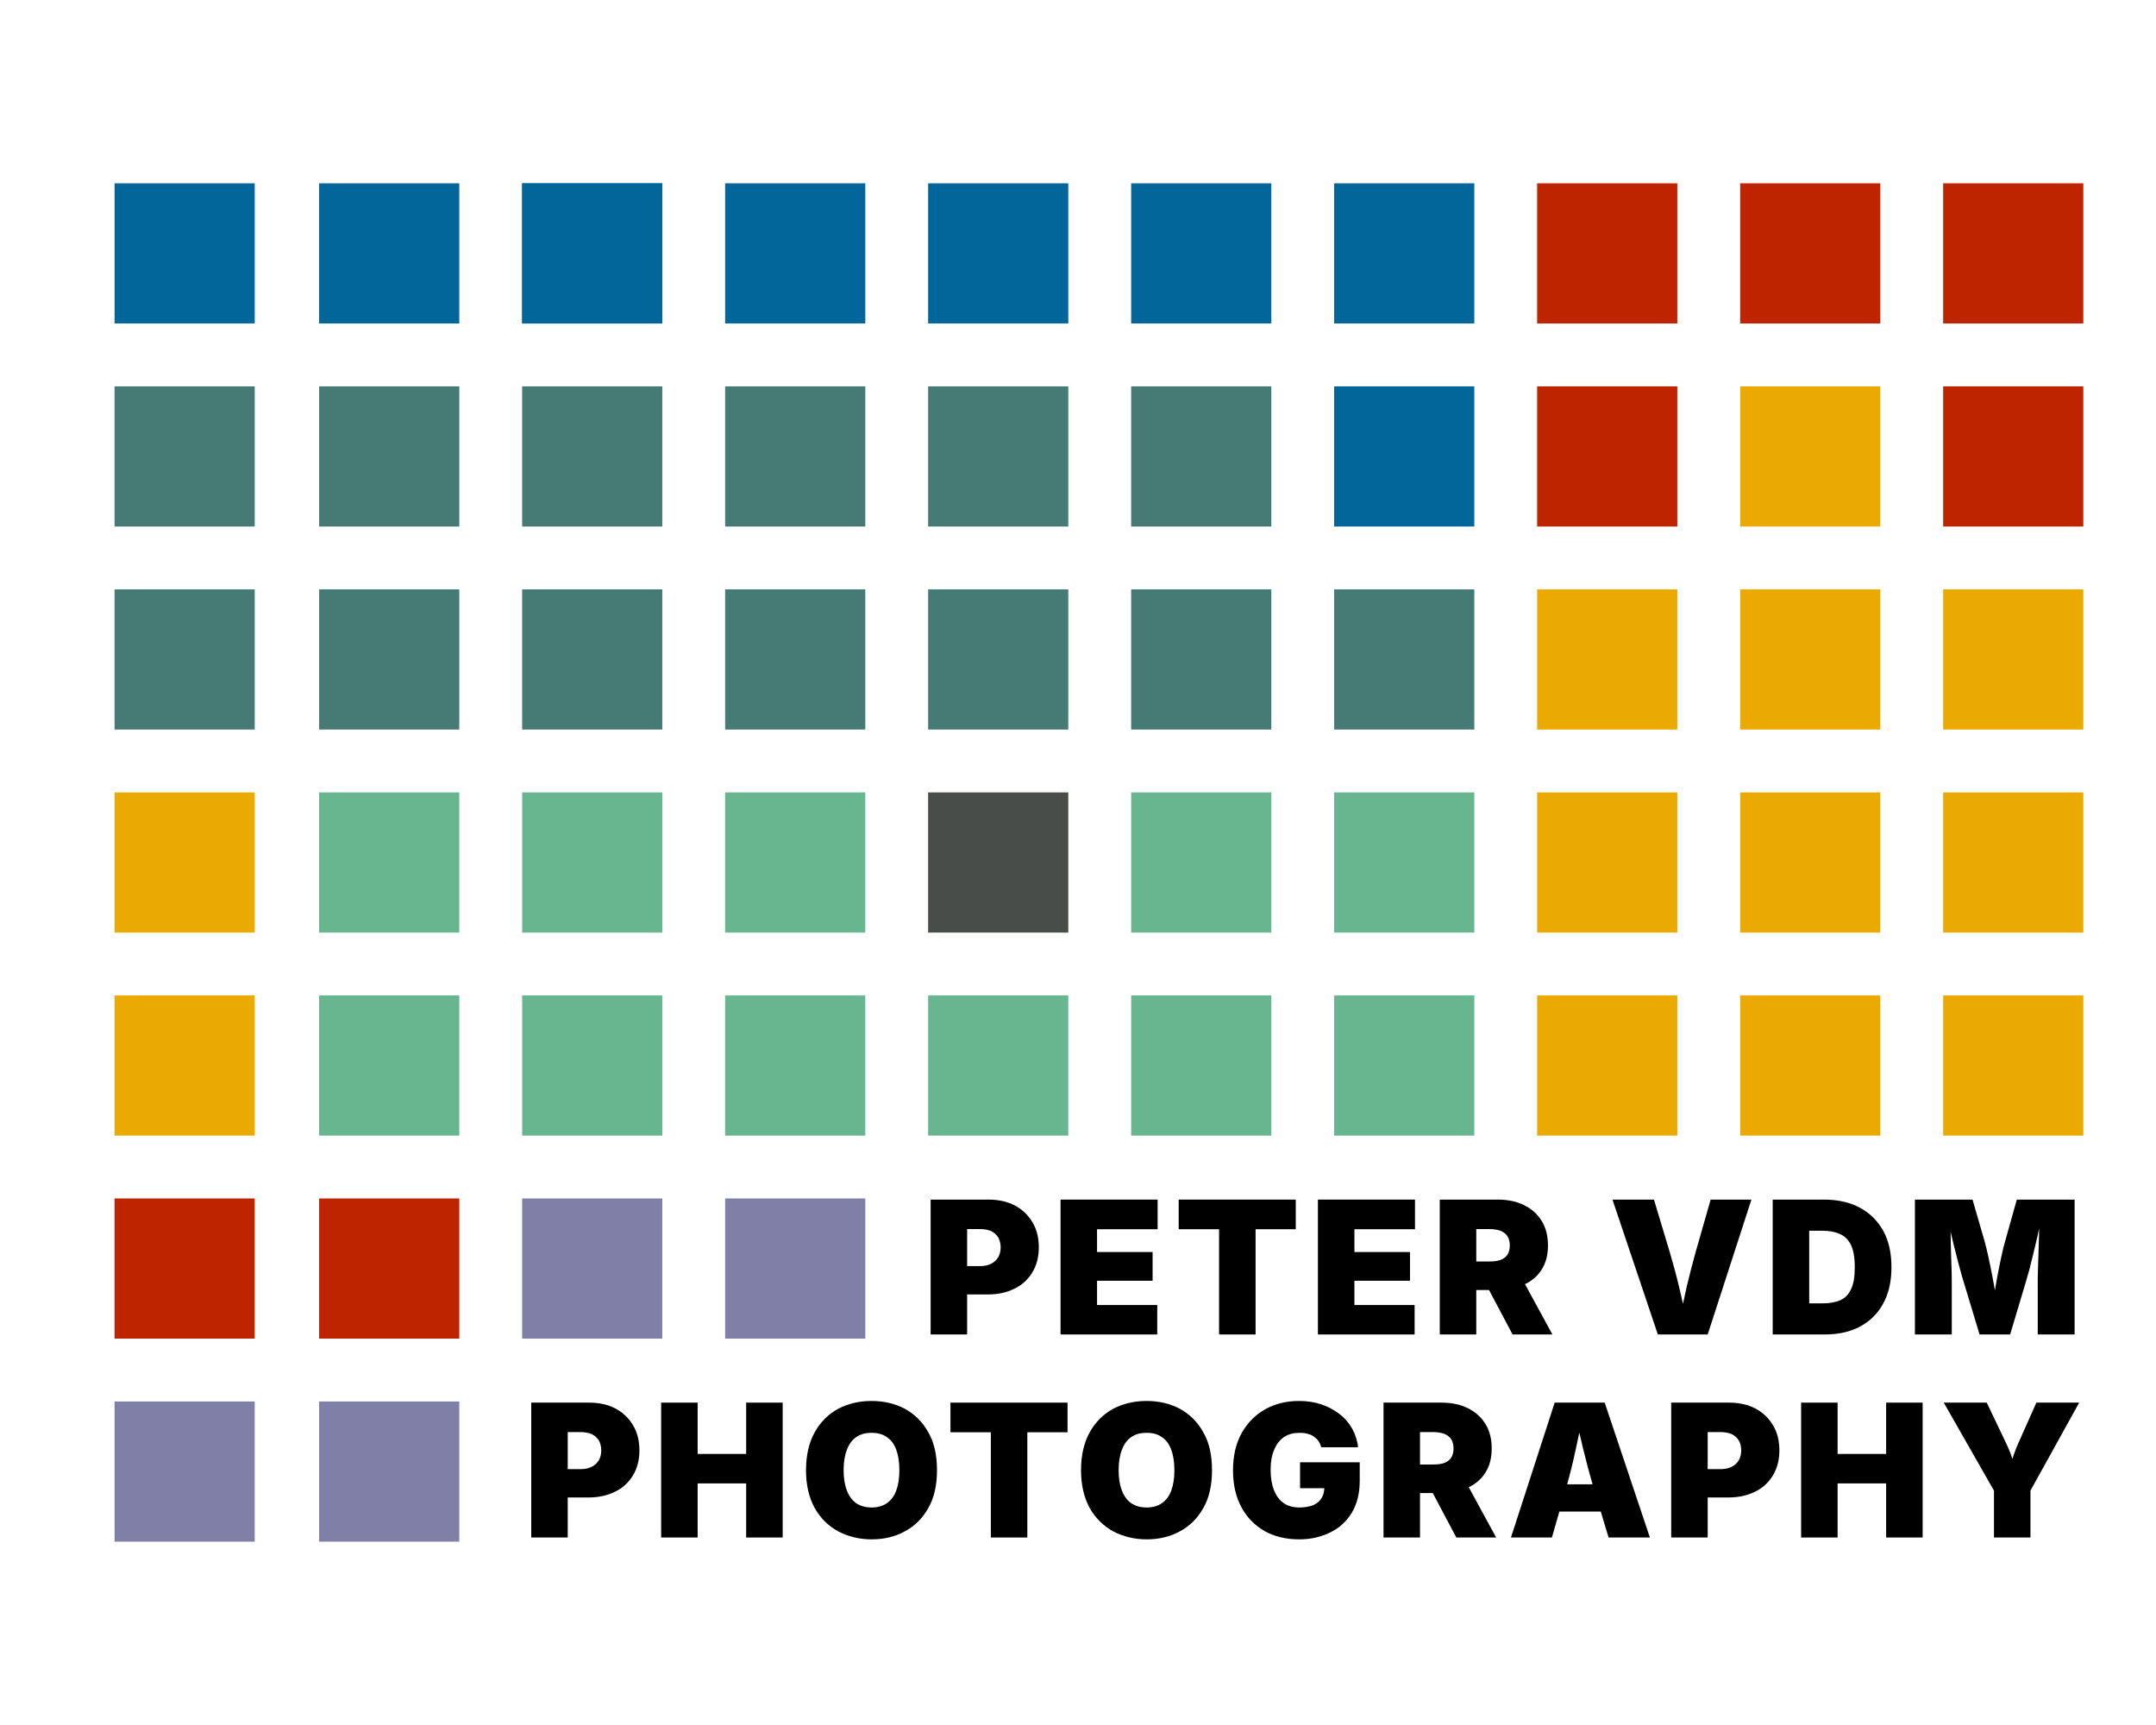
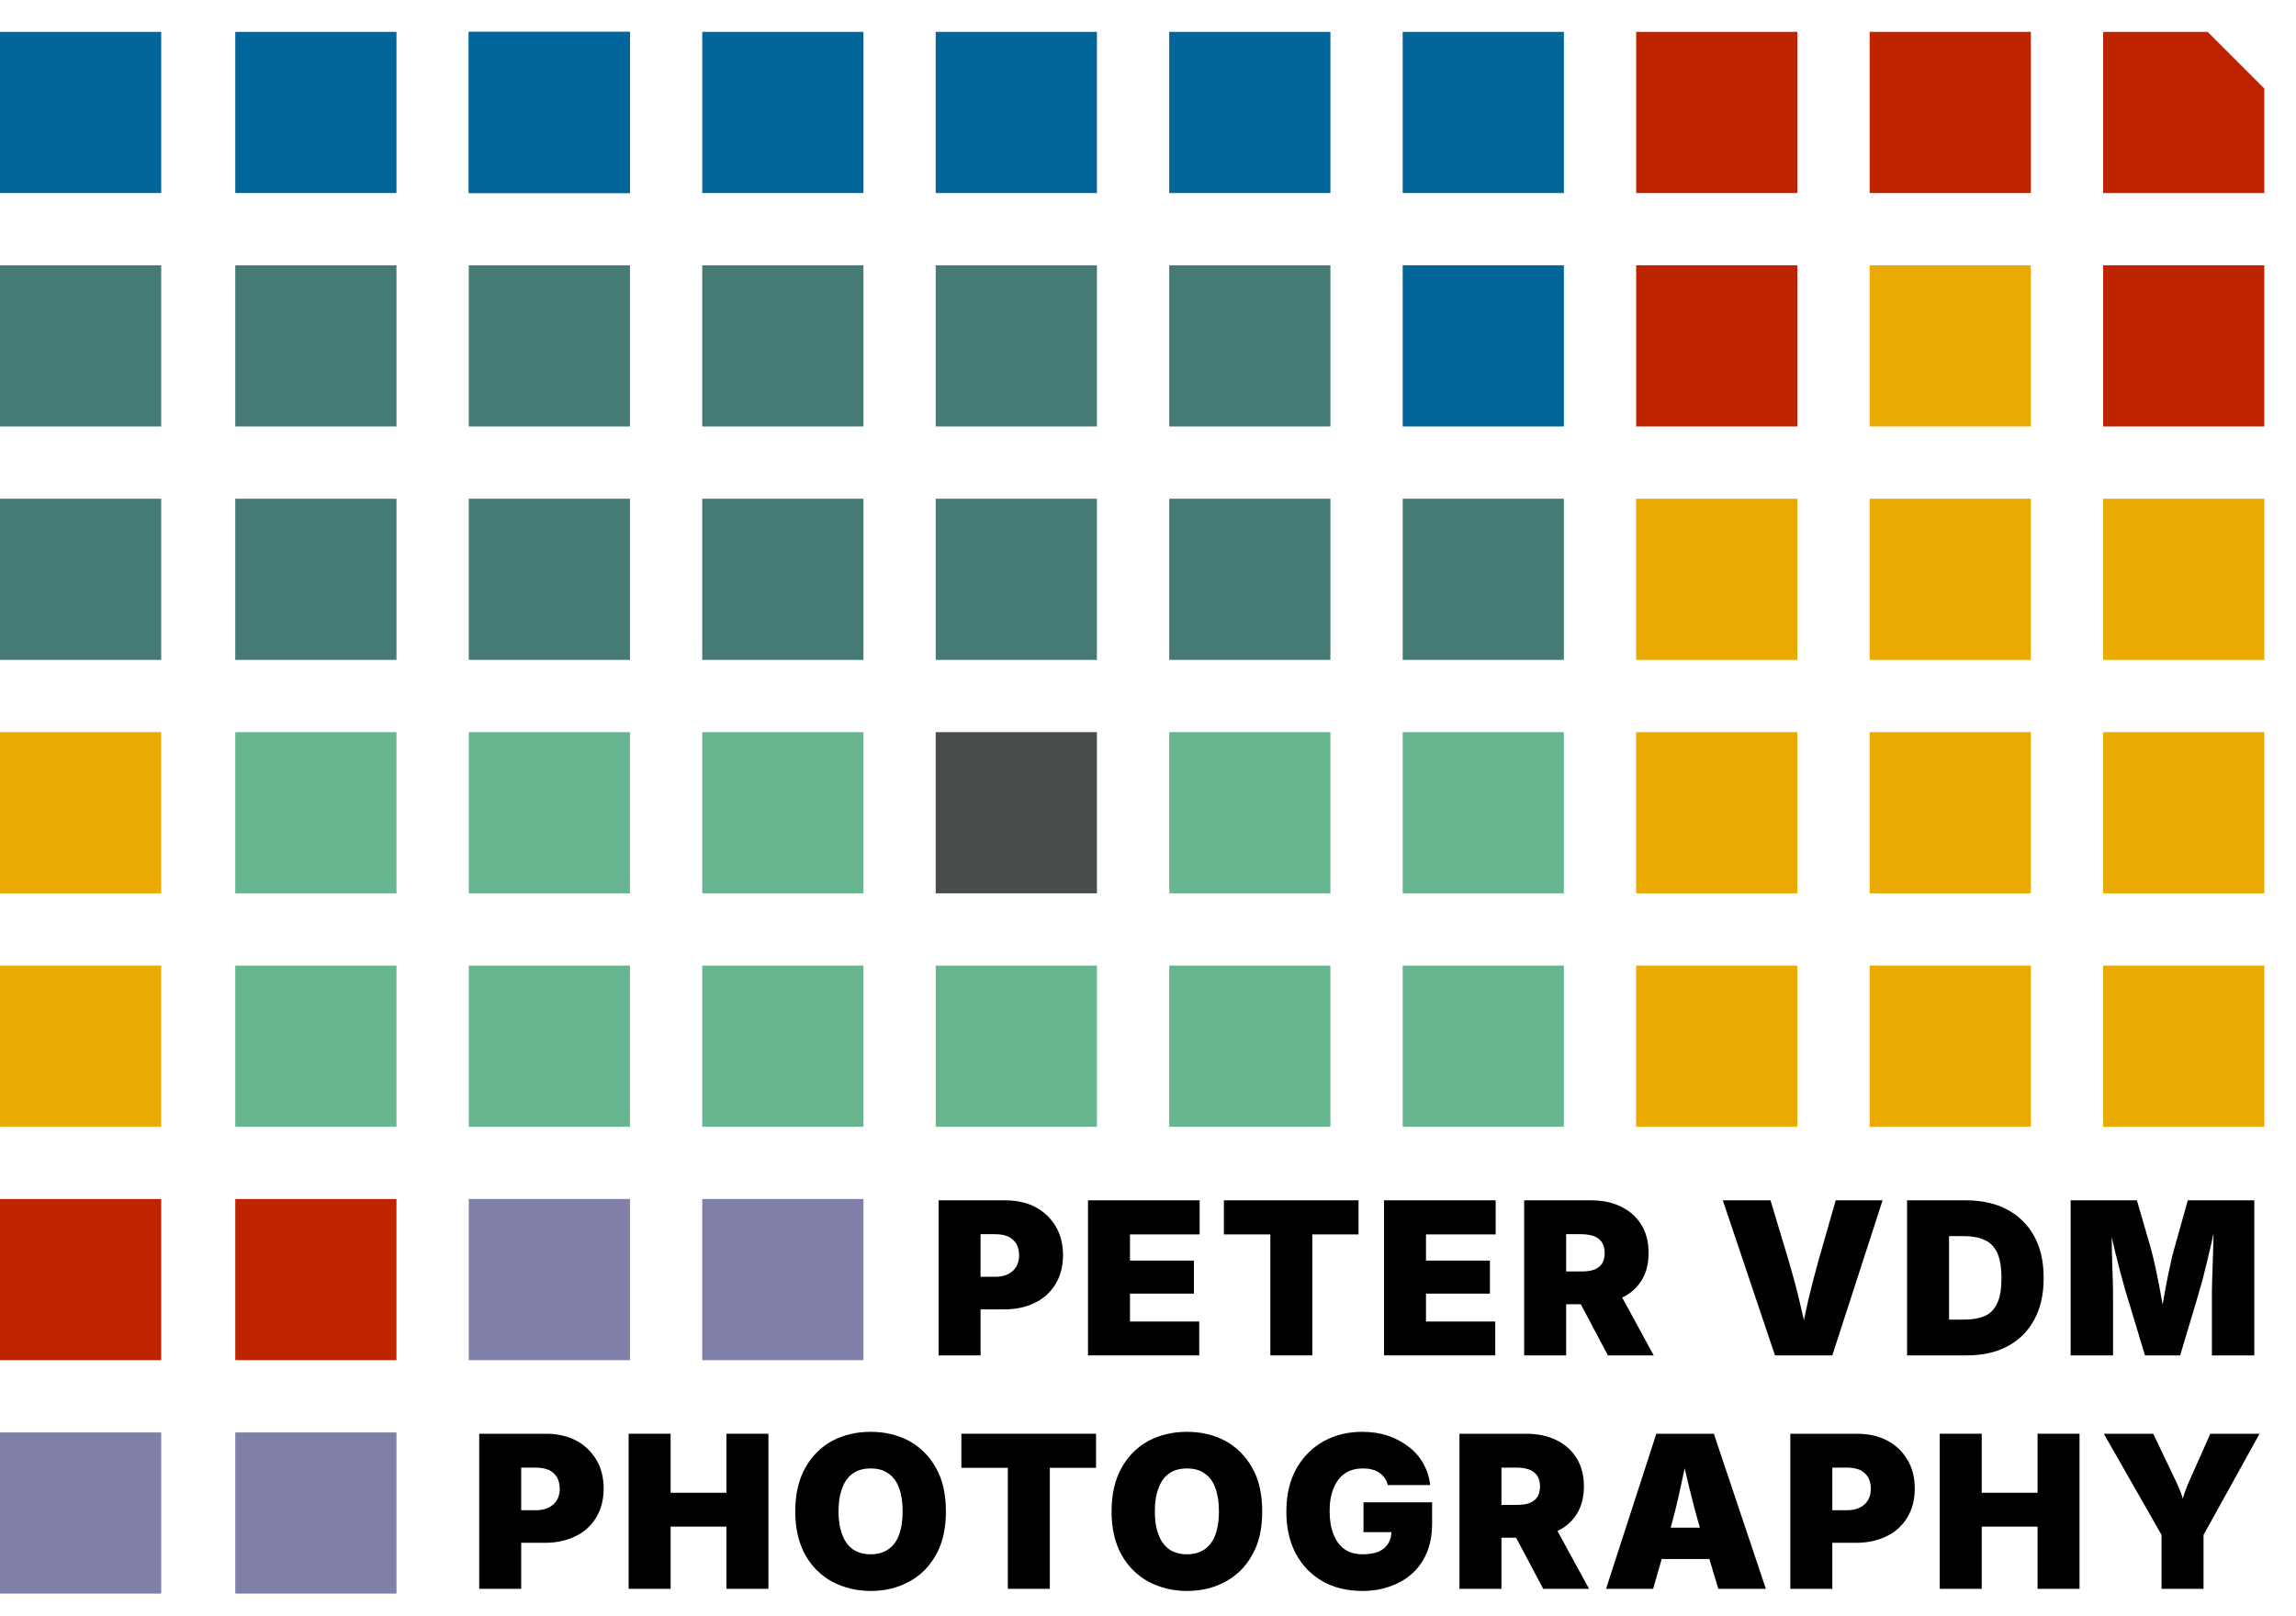
- <svg xmlns="http://www.w3.org/2000/svg" width="100%" height="100%" viewBox="0 0 1350 1080" version="1.1" xml:space="preserve" style="fill-rule:evenodd;clip-rule:evenodd;stroke-linejoin:round;stroke-miterlimit:2;">
-   <g id="Black" transform="matrix(1,0,0,1,5.408,5.65175)">
+ <svg xmlns="http://www.w3.org/2000/svg" width="100%" height="100%" viewBox="0 0 1250 880" version="1.1" xml:space="preserve" style="fill-rule:evenodd;clip-rule:evenodd;stroke-linejoin:round;stroke-miterlimit:2;">
+   <g id="Black" transform="matrix(1,0,0,1,-66.3263,-91.7627)">
    <g transform="matrix(1,0,0,1,-230.655,37.7647)">
      <g transform="matrix(116,0,0,116,552.43,919.196)">
        <path d="M0.047,-0L0.047,-0.728L0.36,-0.728C0.414,-0.728 0.462,-0.717 0.502,-0.696C0.543,-0.674 0.574,-0.644 0.597,-0.605C0.62,-0.567 0.631,-0.521 0.631,-0.47C0.631,-0.418 0.619,-0.373 0.596,-0.335C0.573,-0.297 0.541,-0.267 0.499,-0.247C0.457,-0.226 0.409,-0.216 0.354,-0.216L0.166,-0.216L0.166,-0.369L0.313,-0.369C0.337,-0.369 0.357,-0.373 0.374,-0.382C0.39,-0.39 0.403,-0.402 0.412,-0.417C0.42,-0.431 0.425,-0.449 0.425,-0.47C0.425,-0.491 0.42,-0.509 0.412,-0.524C0.403,-0.538 0.39,-0.55 0.374,-0.558C0.357,-0.565 0.337,-0.569 0.313,-0.569L0.244,-0.569L0.244,-0L0.047,-0Z" style="fill-rule:nonzero;" />
      </g>
      <g transform="matrix(116,0,0,116,633.775,919.196)">
        <path d="M0.047,-0L0.047,-0.728L0.244,-0.728L0.244,-0.451L0.506,-0.451L0.506,-0.728L0.703,-0.728L0.703,-0L0.506,-0L0.506,-0.292L0.244,-0.292L0.244,-0L0.047,-0Z" style="fill-rule:nonzero;" />
      </g>
      <g transform="matrix(116,0,0,116,725.995,919.196)">
        <path d="M0.388,0.01C0.322,0.01 0.262,-0.005 0.208,-0.033C0.155,-0.062 0.112,-0.104 0.081,-0.159C0.05,-0.215 0.034,-0.283 0.034,-0.363C0.034,-0.444 0.05,-0.513 0.081,-0.568C0.112,-0.624 0.155,-0.666 0.208,-0.695C0.262,-0.723 0.322,-0.737 0.388,-0.737C0.454,-0.737 0.514,-0.723 0.567,-0.695C0.62,-0.666 0.663,-0.624 0.694,-0.568C0.726,-0.513 0.741,-0.444 0.741,-0.363C0.741,-0.283 0.726,-0.214 0.694,-0.159C0.663,-0.103 0.62,-0.061 0.567,-0.033C0.514,-0.004 0.454,0.01 0.388,0.01ZM0.388,-0.162C0.421,-0.162 0.448,-0.17 0.47,-0.185C0.493,-0.201 0.51,-0.223 0.521,-0.253C0.532,-0.283 0.538,-0.32 0.538,-0.363C0.538,-0.407 0.532,-0.444 0.521,-0.474C0.51,-0.504 0.493,-0.527 0.47,-0.542C0.448,-0.558 0.421,-0.565 0.388,-0.565C0.355,-0.565 0.328,-0.558 0.305,-0.542C0.283,-0.527 0.266,-0.504 0.255,-0.474C0.243,-0.444 0.237,-0.407 0.237,-0.363C0.237,-0.32 0.243,-0.283 0.255,-0.253C0.266,-0.223 0.283,-0.201 0.305,-0.185C0.328,-0.17 0.355,-0.162 0.388,-0.162Z" style="fill-rule:nonzero;" />
      </g>
      <g transform="matrix(116,0,0,116,817.252,919.196)">
        <path d="M0.027,-0.568L0.027,-0.728L0.659,-0.728L0.659,-0.568L0.442,-0.568L0.442,-0L0.245,-0L0.245,-0.568L0.027,-0.568Z" style="fill-rule:nonzero;" />
      </g>
      <g transform="matrix(116,0,0,116,898.201,919.196)">
        <path d="M0.388,0.01C0.322,0.01 0.262,-0.005 0.208,-0.033C0.155,-0.062 0.112,-0.104 0.081,-0.159C0.05,-0.215 0.034,-0.283 0.034,-0.363C0.034,-0.444 0.05,-0.513 0.081,-0.568C0.112,-0.624 0.155,-0.666 0.208,-0.695C0.262,-0.723 0.322,-0.737 0.388,-0.737C0.454,-0.737 0.514,-0.723 0.567,-0.695C0.62,-0.666 0.663,-0.624 0.694,-0.568C0.726,-0.513 0.741,-0.444 0.741,-0.363C0.741,-0.283 0.726,-0.214 0.694,-0.159C0.663,-0.103 0.62,-0.061 0.567,-0.033C0.514,-0.004 0.454,0.01 0.388,0.01ZM0.388,-0.162C0.421,-0.162 0.448,-0.17 0.47,-0.185C0.493,-0.201 0.51,-0.223 0.521,-0.253C0.532,-0.283 0.538,-0.32 0.538,-0.363C0.538,-0.407 0.532,-0.444 0.521,-0.474C0.51,-0.504 0.493,-0.527 0.47,-0.542C0.448,-0.558 0.421,-0.565 0.388,-0.565C0.355,-0.565 0.328,-0.558 0.305,-0.542C0.283,-0.527 0.266,-0.504 0.255,-0.474C0.243,-0.444 0.237,-0.407 0.237,-0.363C0.237,-0.32 0.243,-0.283 0.255,-0.253C0.266,-0.223 0.283,-0.201 0.305,-0.185C0.328,-0.17 0.355,-0.162 0.388,-0.162Z" style="fill-rule:nonzero;" />
      </g>
      <g transform="matrix(116,0,0,116,993.366,919.196)">
        <path d="M0.391,0.01C0.32,0.01 0.258,-0.005 0.204,-0.035C0.151,-0.066 0.109,-0.108 0.079,-0.164C0.049,-0.22 0.034,-0.286 0.034,-0.362C0.034,-0.442 0.05,-0.51 0.082,-0.566C0.114,-0.622 0.157,-0.664 0.211,-0.694C0.265,-0.723 0.324,-0.737 0.39,-0.737C0.433,-0.737 0.473,-0.731 0.51,-0.719C0.546,-0.707 0.579,-0.689 0.608,-0.667C0.637,-0.645 0.66,-0.618 0.677,-0.588C0.694,-0.557 0.705,-0.524 0.709,-0.487L0.51,-0.487C0.507,-0.5 0.502,-0.511 0.495,-0.521C0.489,-0.53 0.48,-0.538 0.47,-0.545C0.461,-0.552 0.449,-0.557 0.436,-0.56C0.423,-0.564 0.409,-0.565 0.394,-0.565C0.361,-0.565 0.333,-0.558 0.309,-0.542C0.286,-0.526 0.268,-0.503 0.256,-0.473C0.243,-0.443 0.237,-0.407 0.237,-0.365C0.237,-0.323 0.243,-0.286 0.255,-0.256C0.267,-0.226 0.284,-0.202 0.307,-0.186C0.33,-0.17 0.358,-0.162 0.393,-0.162C0.423,-0.162 0.448,-0.167 0.468,-0.175C0.488,-0.184 0.503,-0.197 0.512,-0.213C0.522,-0.229 0.527,-0.248 0.527,-0.27L0.562,-0.266L0.396,-0.266L0.396,-0.406L0.718,-0.406L0.718,-0.306C0.718,-0.239 0.704,-0.183 0.676,-0.135C0.648,-0.088 0.609,-0.052 0.56,-0.028C0.51,-0.003 0.454,0.01 0.391,0.01Z" style="fill-rule:nonzero;" />
      </g>
      <g transform="matrix(116,0,0,116,1086.1,919.196)">
        <path d="M0.047,-0L0.047,-0.728L0.36,-0.728C0.414,-0.728 0.462,-0.718 0.502,-0.698C0.543,-0.678 0.574,-0.65 0.597,-0.613C0.62,-0.576 0.631,-0.532 0.631,-0.48C0.631,-0.428 0.619,-0.384 0.596,-0.349C0.573,-0.313 0.541,-0.286 0.499,-0.268C0.457,-0.249 0.409,-0.24 0.354,-0.24L0.166,-0.24L0.166,-0.394L0.313,-0.394C0.337,-0.394 0.357,-0.396 0.374,-0.402C0.39,-0.408 0.403,-0.417 0.412,-0.43C0.42,-0.443 0.425,-0.46 0.425,-0.48C0.425,-0.501 0.42,-0.518 0.412,-0.531C0.403,-0.544 0.39,-0.554 0.374,-0.56C0.357,-0.566 0.337,-0.569 0.313,-0.569L0.244,-0.569L0.244,-0L0.047,-0ZM0.44,-0L0.263,-0.334L0.473,-0.334L0.655,-0L0.44,-0Z" style="fill-rule:nonzero;" />
      </g>
      <g transform="matrix(116,0,0,116,1168.8,919.196)">
        <path d="M0.022,-0L0.258,-0.728L0.528,-0.728L0.772,-0L0.549,-0L0.464,-0.282C0.446,-0.343 0.429,-0.407 0.413,-0.473C0.397,-0.539 0.382,-0.604 0.368,-0.669L0.413,-0.669C0.399,-0.604 0.385,-0.539 0.371,-0.473C0.357,-0.407 0.341,-0.343 0.324,-0.282L0.243,-0L0.022,-0ZM0.197,-0.14L0.197,-0.287L0.598,-0.287L0.598,-0.14L0.197,-0.14Z" style="fill-rule:nonzero;" />
      </g>
      <g transform="matrix(116,0,0,116,1266.23,919.196)">
        <path d="M0.047,-0L0.047,-0.728L0.36,-0.728C0.414,-0.728 0.462,-0.717 0.502,-0.696C0.543,-0.674 0.574,-0.644 0.597,-0.605C0.62,-0.567 0.631,-0.521 0.631,-0.47C0.631,-0.418 0.619,-0.373 0.596,-0.335C0.573,-0.297 0.541,-0.267 0.499,-0.247C0.457,-0.226 0.409,-0.216 0.354,-0.216L0.166,-0.216L0.166,-0.369L0.313,-0.369C0.337,-0.369 0.357,-0.373 0.374,-0.382C0.39,-0.39 0.403,-0.402 0.412,-0.417C0.42,-0.431 0.425,-0.449 0.425,-0.47C0.425,-0.491 0.42,-0.509 0.412,-0.524C0.403,-0.538 0.39,-0.55 0.374,-0.558C0.357,-0.565 0.337,-0.569 0.313,-0.569L0.244,-0.569L0.244,-0L0.047,-0Z" style="fill-rule:nonzero;" />
      </g>
      <g transform="matrix(116,0,0,116,1347.58,919.196)">
        <path d="M0.047,-0L0.047,-0.728L0.244,-0.728L0.244,-0.451L0.506,-0.451L0.506,-0.728L0.703,-0.728L0.703,-0L0.506,-0L0.506,-0.292L0.244,-0.292L0.244,-0L0.047,-0Z" style="fill-rule:nonzero;" />
      </g>
      <g transform="matrix(116,0,0,116,1439.8,919.196)">
        <path d="M0.293,-0L0.293,-0.253L0.022,-0.728L0.254,-0.728L0.359,-0.508C0.369,-0.488 0.377,-0.468 0.385,-0.447C0.392,-0.426 0.4,-0.402 0.408,-0.375L0.379,-0.375C0.386,-0.402 0.393,-0.426 0.4,-0.447C0.407,-0.468 0.415,-0.488 0.424,-0.508L0.522,-0.728L0.753,-0.728L0.49,-0.253L0.49,-0L0.293,-0Z" style="fill-rule:nonzero;" />
      </g>
      <g transform="matrix(116,0,0,116,1529.74,919.196)">
            </g>
    </g>
    <g transform="matrix(1,0,0,1,199.82,730.651)">
      <g transform="matrix(116,0,0,116,372.042,99.1963)">
        <path d="M0.047,-0L0.047,-0.728L0.36,-0.728C0.414,-0.728 0.462,-0.717 0.502,-0.696C0.543,-0.674 0.574,-0.644 0.597,-0.605C0.62,-0.567 0.631,-0.521 0.631,-0.47C0.631,-0.418 0.619,-0.373 0.596,-0.335C0.573,-0.297 0.541,-0.267 0.499,-0.247C0.457,-0.226 0.409,-0.216 0.354,-0.216L0.166,-0.216L0.166,-0.369L0.313,-0.369C0.337,-0.369 0.357,-0.373 0.374,-0.382C0.39,-0.39 0.403,-0.402 0.412,-0.417C0.42,-0.431 0.425,-0.449 0.425,-0.47C0.425,-0.491 0.42,-0.509 0.412,-0.524C0.403,-0.538 0.39,-0.55 0.374,-0.558C0.357,-0.565 0.337,-0.569 0.313,-0.569L0.244,-0.569L0.244,-0L0.047,-0Z" style="fill-rule:nonzero;" />
      </g>
      <g transform="matrix(116,0,0,116,453.387,99.1963)">
        <path d="M0.047,-0L0.047,-0.728L0.571,-0.728L0.571,-0.568L0.244,-0.568L0.244,-0.445L0.544,-0.445L0.544,-0.29L0.244,-0.29L0.244,-0.159L0.569,-0.159L0.569,-0L0.047,-0Z" style="fill-rule:nonzero;" />
      </g>
      <g transform="matrix(116,0,0,116,529.691,99.1963)">
        <path d="M0.027,-0.568L0.027,-0.728L0.659,-0.728L0.659,-0.568L0.442,-0.568L0.442,-0L0.245,-0L0.245,-0.568L0.027,-0.568Z" style="fill-rule:nonzero;" />
      </g>
      <g transform="matrix(116,0,0,116,614.547,99.1963)">
        <path d="M0.047,-0L0.047,-0.728L0.571,-0.728L0.571,-0.568L0.244,-0.568L0.244,-0.445L0.544,-0.445L0.544,-0.29L0.244,-0.29L0.244,-0.159L0.569,-0.159L0.569,-0L0.047,-0Z" style="fill-rule:nonzero;" />
      </g>
      <g transform="matrix(116,0,0,116,690.851,99.1963)">
        <path d="M0.047,-0L0.047,-0.728L0.36,-0.728C0.414,-0.728 0.462,-0.718 0.502,-0.698C0.543,-0.678 0.574,-0.65 0.597,-0.613C0.62,-0.576 0.631,-0.532 0.631,-0.48C0.631,-0.428 0.619,-0.384 0.596,-0.349C0.573,-0.313 0.541,-0.286 0.499,-0.268C0.457,-0.249 0.409,-0.24 0.354,-0.24L0.166,-0.24L0.166,-0.394L0.313,-0.394C0.337,-0.394 0.357,-0.396 0.374,-0.402C0.39,-0.408 0.403,-0.417 0.412,-0.43C0.42,-0.443 0.425,-0.46 0.425,-0.48C0.425,-0.501 0.42,-0.518 0.412,-0.531C0.403,-0.544 0.39,-0.554 0.374,-0.56C0.357,-0.566 0.337,-0.569 0.313,-0.569L0.244,-0.569L0.244,-0L0.047,-0ZM0.44,-0L0.263,-0.334L0.473,-0.334L0.655,-0L0.44,-0Z" style="fill-rule:nonzero;" />
      </g>
      <g transform="matrix(116,0,0,116,773.556,99.1963)">
            </g>
      <g transform="matrix(116,0,0,116,801.885,99.1963)">
        <path d="M0.267,-0L0.022,-0.728L0.246,-0.728L0.331,-0.445C0.349,-0.384 0.366,-0.322 0.381,-0.259C0.396,-0.195 0.411,-0.131 0.425,-0.066L0.381,-0.066C0.395,-0.131 0.409,-0.195 0.423,-0.259C0.438,-0.322 0.454,-0.384 0.471,-0.445L0.552,-0.728L0.772,-0.728L0.536,-0L0.267,-0Z" style="fill-rule:nonzero;" />
      </g>
      <g transform="matrix(116,0,0,116,899.316,99.1963)">
        <path d="M0.327,-0L0.128,-0L0.128,-0.168L0.319,-0.168C0.355,-0.168 0.386,-0.174 0.412,-0.185C0.437,-0.196 0.457,-0.216 0.47,-0.245C0.484,-0.273 0.49,-0.313 0.49,-0.363C0.49,-0.414 0.483,-0.454 0.47,-0.482C0.456,-0.511 0.436,-0.531 0.41,-0.542C0.384,-0.554 0.352,-0.56 0.313,-0.56L0.125,-0.56L0.125,-0.728L0.324,-0.728C0.399,-0.728 0.464,-0.713 0.518,-0.684C0.572,-0.655 0.614,-0.613 0.644,-0.559C0.674,-0.504 0.688,-0.439 0.688,-0.363C0.688,-0.288 0.674,-0.223 0.644,-0.168C0.615,-0.114 0.573,-0.072 0.519,-0.043C0.465,-0.014 0.401,-0 0.327,-0ZM0.244,-0.728L0.244,-0L0.047,-0L0.047,-0.728L0.244,-0.728Z" style="fill-rule:nonzero;" />
      </g>
      <g transform="matrix(116,0,0,116,988.364,99.1963)">
        <path d="M0.047,-0L0.047,-0.728L0.358,-0.728L0.424,-0.5C0.429,-0.48 0.436,-0.455 0.443,-0.422C0.45,-0.39 0.457,-0.356 0.464,-0.319C0.471,-0.282 0.478,-0.246 0.483,-0.212C0.489,-0.178 0.494,-0.149 0.497,-0.126L0.46,-0.126C0.464,-0.149 0.468,-0.178 0.474,-0.212C0.48,-0.246 0.486,-0.282 0.493,-0.319C0.5,-0.356 0.507,-0.39 0.514,-0.422C0.521,-0.455 0.527,-0.48 0.533,-0.5L0.597,-0.728L0.909,-0.728L0.909,-0L0.71,-0L0.71,-0.281C0.71,-0.298 0.71,-0.32 0.711,-0.347C0.712,-0.375 0.713,-0.405 0.714,-0.438C0.715,-0.471 0.716,-0.504 0.717,-0.537C0.717,-0.57 0.718,-0.601 0.718,-0.629L0.729,-0.629C0.723,-0.598 0.716,-0.566 0.709,-0.532C0.701,-0.499 0.694,-0.467 0.686,-0.435C0.678,-0.403 0.671,-0.374 0.664,-0.347C0.656,-0.321 0.65,-0.299 0.645,-0.281L0.561,-0L0.396,-0L0.311,-0.281C0.305,-0.299 0.299,-0.321 0.292,-0.347C0.284,-0.374 0.277,-0.403 0.269,-0.435C0.26,-0.467 0.253,-0.499 0.245,-0.532C0.237,-0.566 0.23,-0.598 0.224,-0.629L0.238,-0.629C0.238,-0.601 0.239,-0.57 0.24,-0.537C0.24,-0.504 0.241,-0.471 0.242,-0.438C0.243,-0.405 0.244,-0.375 0.245,-0.347C0.246,-0.32 0.246,-0.298 0.246,-0.281L0.246,-0L0.047,-0Z" style="fill-rule:nonzero;" />
      </g>
      <g transform="matrix(116,0,0,116,1099.27,99.1963)">
            </g>
    </g>
  </g>
-   <g transform="matrix(1.62854,0,0,1.62854,-290.742,-307.824)">
+   <g id="Painting" transform="matrix(1.62854,0,0,1.62854,-362.476,-405.238)">
    <g id="Sky">
      <g transform="matrix(6.93233e-17,1.13213,-1.13213,6.93233e-17,1176.89,-501.999)">
        <rect x="672.618" y="725.861" width="47.603" height="47.603" style="fill:rgb(2,102,154);" />
      </g>
      <g transform="matrix(6.93233e-17,1.13213,-1.13213,6.93233e-17,1254.95,-501.999)">
        <rect x="672.618" y="725.861" width="47.603" height="47.603" style="fill:rgb(2,102,154);" />
      </g>
      <g transform="matrix(6.93233e-17,1.13213,-1.13213,6.93233e-17,1098.24,-501.999)">
        <rect x="672.618" y="725.861" width="47.603" height="47.603" style="fill:rgb(2,102,154);" />
      </g>
      <g transform="matrix(6.93233e-17,1.13213,-1.13213,6.93233e-17,1254.95,-501.999)">
        <rect x="672.618" y="725.861" width="47.603" height="47.603" style="fill:rgb(2,102,154);" />
      </g>
      <g transform="matrix(6.93233e-17,1.13213,-1.13213,6.93233e-17,1333,-501.999)">
        <rect x="672.618" y="725.861" width="47.603" height="47.603" style="fill:rgb(2,102,154);" />
      </g>
      <g transform="matrix(6.93233e-17,1.13213,-1.13213,6.93233e-17,1411.05,-501.999)">
        <rect x="672.618" y="725.861" width="47.603" height="47.603" style="fill:rgb(2,102,154);" />
      </g>
      <g transform="matrix(6.93233e-17,1.13213,-1.13213,6.93233e-17,1489.11,-501.999)">
        <rect x="672.618" y="725.861" width="47.603" height="47.603" style="fill:rgb(2,102,154);" />
      </g>
      <g transform="matrix(6.93233e-17,1.13213,-1.13213,6.93233e-17,1567.16,-501.999)">
        <rect x="672.618" y="725.861" width="47.603" height="47.603" style="fill:rgb(2,102,154);" />
      </g>
      <g transform="matrix(6.93233e-17,1.13213,-1.13213,6.93233e-17,1567.16,-423.945)">
        <rect x="672.618" y="725.861" width="47.603" height="47.603" style="fill:rgb(2,102,154);" />
      </g>
    </g>
    <g id="House">
      <g transform="matrix(6.93233e-17,1.13213,-1.13213,6.93233e-17,1176.89,-423.945)">
        <rect x="672.618" y="725.861" width="47.603" height="47.603" style="fill:rgb(70,123,117);" />
      </g>
      <g transform="matrix(6.93233e-17,1.13213,-1.13213,6.93233e-17,1176.89,-345.892)">
        <rect x="672.618" y="725.861" width="47.603" height="47.603" style="fill:rgb(70,123,117);" />
      </g>
      <g transform="matrix(6.93233e-17,1.13213,-1.13213,6.93233e-17,1098.24,-423.945)">
        <rect x="672.618" y="725.861" width="47.603" height="47.603" style="fill:rgb(70,123,117);" />
      </g>
      <g transform="matrix(6.93233e-17,1.13213,-1.13213,6.93233e-17,1098.24,-345.892)">
        <rect x="672.618" y="725.861" width="47.603" height="47.603" style="fill:rgb(70,123,117);" />
      </g>
      <g transform="matrix(6.93233e-17,1.13213,-1.13213,6.93233e-17,1254.95,-423.945)">
        <rect x="672.618" y="725.861" width="47.603" height="47.603" style="fill:rgb(70,123,117);" />
      </g>
      <g transform="matrix(6.93233e-17,1.13213,-1.13213,6.93233e-17,1254.95,-345.892)">
        <rect x="672.618" y="725.861" width="47.603" height="47.603" style="fill:rgb(70,123,117);" />
      </g>
      <g transform="matrix(6.93233e-17,1.13213,-1.13213,6.93233e-17,1333,-423.945)">
        <rect x="672.618" y="725.861" width="47.603" height="47.603" style="fill:rgb(70,123,117);" />
      </g>
      <g transform="matrix(6.93233e-17,1.13213,-1.13213,6.93233e-17,1333,-345.892)">
        <rect x="672.618" y="725.861" width="47.603" height="47.603" style="fill:rgb(70,123,117);" />
      </g>
      <g transform="matrix(6.93233e-17,1.13213,-1.13213,6.93233e-17,1411.05,-423.945)">
        <rect x="672.618" y="725.861" width="47.603" height="47.603" style="fill:rgb(70,123,117);" />
      </g>
      <g transform="matrix(6.93233e-17,1.13213,-1.13213,6.93233e-17,1411.05,-345.892)">
        <rect x="672.618" y="725.861" width="47.603" height="47.603" style="fill:rgb(70,123,117);" />
      </g>
      <g transform="matrix(6.93233e-17,1.13213,-1.13213,6.93233e-17,1489.11,-423.945)">
        <rect x="672.618" y="725.861" width="47.603" height="47.603" style="fill:rgb(70,123,117);" />
      </g>
      <g transform="matrix(6.93233e-17,1.13213,-1.13213,6.93233e-17,1489.11,-345.892)">
        <rect x="672.618" y="725.861" width="47.603" height="47.603" style="fill:rgb(70,123,117);" />
      </g>
      <g transform="matrix(6.93233e-17,1.13213,-1.13213,6.93233e-17,1567.16,-345.892)">
        <rect x="672.618" y="725.861" width="47.603" height="47.603" style="fill:rgb(70,123,117);" />
      </g>
    </g>
    <g id="Grass">
      <g transform="matrix(6.93233e-17,1.13213,-1.13213,6.93233e-17,1176.89,-267.838)">
        <rect x="672.618" y="725.861" width="47.603" height="47.603" style="fill:rgb(104,182,143);" />
      </g>
      <g transform="matrix(6.93233e-17,1.13213,-1.13213,6.93233e-17,1176.89,-189.785)">
        <rect x="672.618" y="725.861" width="47.603" height="47.603" style="fill:rgb(104,182,143);" />
      </g>
      <g transform="matrix(6.93233e-17,1.13213,-1.13213,6.93233e-17,1254.95,-267.838)">
        <rect x="672.618" y="725.861" width="47.603" height="47.603" style="fill:rgb(104,182,143);" />
      </g>
      <g transform="matrix(6.93233e-17,1.13213,-1.13213,6.93233e-17,1254.95,-189.785)">
        <rect x="672.618" y="725.861" width="47.603" height="47.603" style="fill:rgb(104,182,143);" />
      </g>
      <g transform="matrix(6.93233e-17,1.13213,-1.13213,6.93233e-17,1333,-267.838)">
        <rect x="672.618" y="725.861" width="47.603" height="47.603" style="fill:rgb(104,182,143);" />
      </g>
      <g transform="matrix(6.93233e-17,1.13213,-1.13213,6.93233e-17,1333,-189.785)">
        <rect x="672.618" y="725.861" width="47.603" height="47.603" style="fill:rgb(104,182,143);" />
      </g>
      <g transform="matrix(6.93233e-17,1.13213,-1.13213,6.93233e-17,1411.05,-189.785)">
        <rect x="672.618" y="725.861" width="47.603" height="47.603" style="fill:rgb(104,182,143);" />
      </g>
      <g transform="matrix(6.93233e-17,1.13213,-1.13213,6.93233e-17,1489.11,-267.838)">
        <rect x="672.618" y="725.861" width="47.603" height="47.603" style="fill:rgb(104,182,143);" />
      </g>
      <g transform="matrix(6.93233e-17,1.13213,-1.13213,6.93233e-17,1489.11,-189.785)">
        <rect x="672.618" y="725.861" width="47.603" height="47.603" style="fill:rgb(104,182,143);" />
      </g>
      <g transform="matrix(6.93233e-17,1.13213,-1.13213,6.93233e-17,1567.16,-267.838)">
        <rect x="672.618" y="725.861" width="47.603" height="47.603" style="fill:rgb(104,182,143);" />
      </g>
      <g transform="matrix(6.93233e-17,1.13213,-1.13213,6.93233e-17,1567.16,-189.785)">
        <rect x="672.618" y="725.861" width="47.603" height="47.603" style="fill:rgb(104,182,143);" />
      </g>
    </g>
    <g id="Roof">
      <g transform="matrix(6.93233e-17,1.13213,-1.13213,6.93233e-17,1176.89,-111.732)">
        <rect x="672.618" y="725.861" width="47.603" height="47.603" style="fill:rgb(190,36,0);" />
      </g>
      <g transform="matrix(6.93233e-17,1.13213,-1.13213,6.93233e-17,1098.24,-111.732)">
        <rect x="672.618" y="725.861" width="47.603" height="47.603" style="fill:rgb(190,36,0);" />
      </g>
      <g transform="matrix(6.93233e-17,1.13213,-1.13213,6.93233e-17,1645.21,-501.999)">
        <rect x="672.618" y="725.861" width="47.603" height="47.603" style="fill:rgb(190,36,0);" />
      </g>
      <g transform="matrix(6.93233e-17,1.13213,-1.13213,6.93233e-17,1645.21,-423.945)">
        <rect x="672.618" y="725.861" width="47.603" height="47.603" style="fill:rgb(190,36,0);" />
      </g>
      <g transform="matrix(6.93233e-17,1.13213,-1.13213,6.93233e-17,1723.27,-501.999)">
        <rect x="672.618" y="725.861" width="47.603" height="47.603" style="fill:rgb(190,36,0);" />
      </g>
      <g transform="matrix(6.93233e-17,1.13213,-1.13213,6.93233e-17,1801.32,-501.999)">
-         <rect x="672.618" y="725.861" width="47.603" height="47.603" style="fill:rgb(190,36,0);" />
+         <clipPath id="_clip1">
+           <path d="M652.153,763.071L714.045,701.179L775.937,763.071L714.045,824.964L652.153,763.071Z" />
+         </clipPath>
+         <g clip-path="url(#_clip1)">
+           <rect x="672.618" y="725.861" width="47.603" height="47.603" style="fill:rgb(190,36,0);" />
+         </g>
      </g>
      <g transform="matrix(6.93233e-17,1.13213,-1.13213,6.93233e-17,1801.32,-423.945)">
        <rect x="672.618" y="725.861" width="47.603" height="47.603" style="fill:rgb(190,36,0);" />
      </g>
    </g>
    <g id="Patio">
      <g transform="matrix(6.93233e-17,1.13213,-1.13213,6.93233e-17,1176.89,-33.6781)">
        <rect x="672.618" y="725.861" width="47.603" height="47.603" style="fill:rgb(128,127,167);" />
      </g>
      <g transform="matrix(6.93233e-17,1.13213,-1.13213,6.93233e-17,1098.24,-33.6781)">
        <rect x="672.618" y="725.861" width="47.603" height="47.603" style="fill:rgb(128,127,167);" />
      </g>
      <g transform="matrix(6.93233e-17,1.13213,-1.13213,6.93233e-17,1254.95,-111.732)">
        <rect x="672.618" y="725.861" width="47.603" height="47.603" style="fill:rgb(128,127,167);" />
      </g>
      <g transform="matrix(6.93233e-17,1.13213,-1.13213,6.93233e-17,1333,-111.732)">
        <rect x="672.618" y="725.861" width="47.603" height="47.603" style="fill:rgb(128,127,167);" />
      </g>
    </g>
    <g id="House1">
      <g transform="matrix(6.93233e-17,1.13213,-1.13213,6.93233e-17,1098.24,-267.838)">
        <rect x="672.618" y="725.861" width="47.603" height="47.603" style="fill:rgb(234,170,2);" />
      </g>
      <g transform="matrix(6.93233e-17,1.13213,-1.13213,6.93233e-17,1098.24,-189.785)">
        <rect x="672.618" y="725.861" width="47.603" height="47.603" style="fill:rgb(234,170,2);" />
      </g>
      <g transform="matrix(6.93233e-17,1.13213,-1.13213,6.93233e-17,1645.21,-345.892)">
        <rect x="672.618" y="725.861" width="47.603" height="47.603" style="fill:rgb(234,170,2);" />
      </g>
      <g transform="matrix(6.93233e-17,1.13213,-1.13213,6.93233e-17,1645.21,-267.838)">
        <rect x="672.618" y="725.861" width="47.603" height="47.603" style="fill:rgb(234,170,2);" />
      </g>
      <g transform="matrix(6.93233e-17,1.13213,-1.13213,6.93233e-17,1645.21,-189.785)">
        <rect x="672.618" y="725.861" width="47.603" height="47.603" style="fill:rgb(234,170,2);" />
      </g>
      <g transform="matrix(6.93233e-17,1.13213,-1.13213,6.93233e-17,1723.27,-423.945)">
        <rect x="672.618" y="725.861" width="47.603" height="47.603" style="fill:rgb(234,170,2);" />
      </g>
      <g transform="matrix(6.93233e-17,1.13213,-1.13213,6.93233e-17,1723.27,-345.892)">
        <rect x="672.618" y="725.861" width="47.603" height="47.603" style="fill:rgb(234,170,2);" />
      </g>
      <g transform="matrix(6.93233e-17,1.13213,-1.13213,6.93233e-17,1723.27,-267.838)">
        <rect x="672.618" y="725.861" width="47.603" height="47.603" style="fill:rgb(234,170,2);" />
      </g>
      <g transform="matrix(6.93233e-17,1.13213,-1.13213,6.93233e-17,1723.27,-189.785)">
        <rect x="672.618" y="725.861" width="47.603" height="47.603" style="fill:rgb(234,170,2);" />
      </g>
      <g transform="matrix(6.93233e-17,1.13213,-1.13213,6.93233e-17,1801.32,-345.892)">
        <rect x="672.618" y="725.861" width="47.603" height="47.603" style="fill:rgb(234,170,2);" />
      </g>
      <g transform="matrix(6.93233e-17,1.13213,-1.13213,6.93233e-17,1801.32,-267.838)">
        <rect x="672.618" y="725.861" width="47.603" height="47.603" style="fill:rgb(234,170,2);" />
      </g>
      <g transform="matrix(6.93233e-17,1.13213,-1.13213,6.93233e-17,1801.32,-189.785)">
        <rect x="672.618" y="725.861" width="47.603" height="47.603" style="fill:rgb(234,170,2);" />
      </g>
    </g>
    <g id="Toet" transform="matrix(6.93233e-17,1.13213,-1.13213,6.93233e-17,1411.05,-267.838)">
      <rect x="672.618" y="725.861" width="47.603" height="47.603" style="fill:rgb(72,77,73);" />
    </g>
  </g>
</svg>
